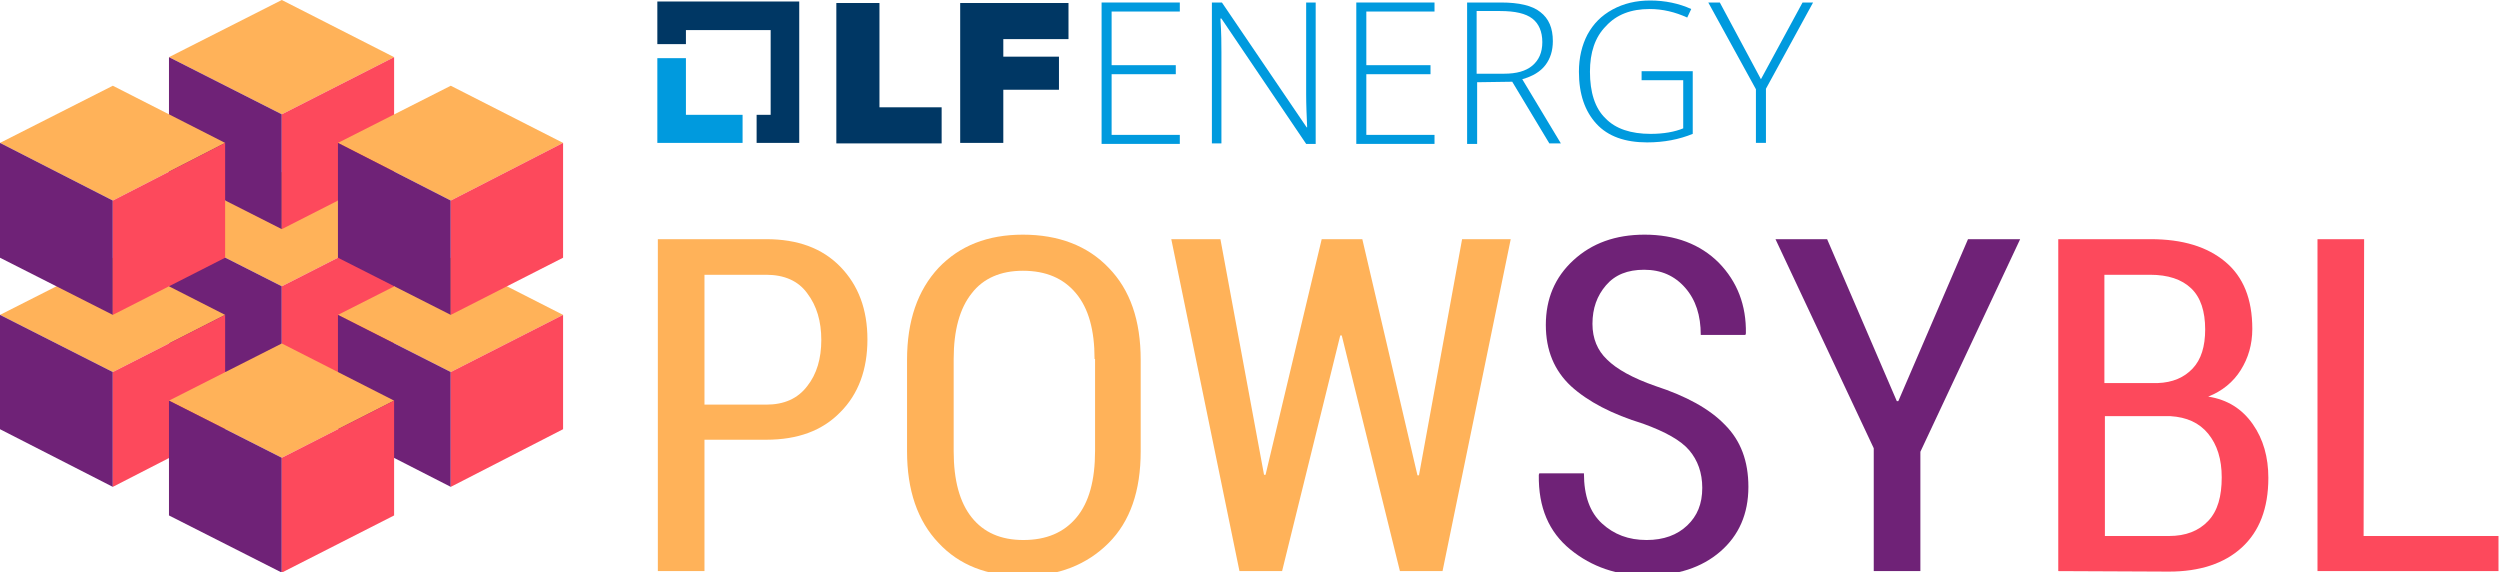
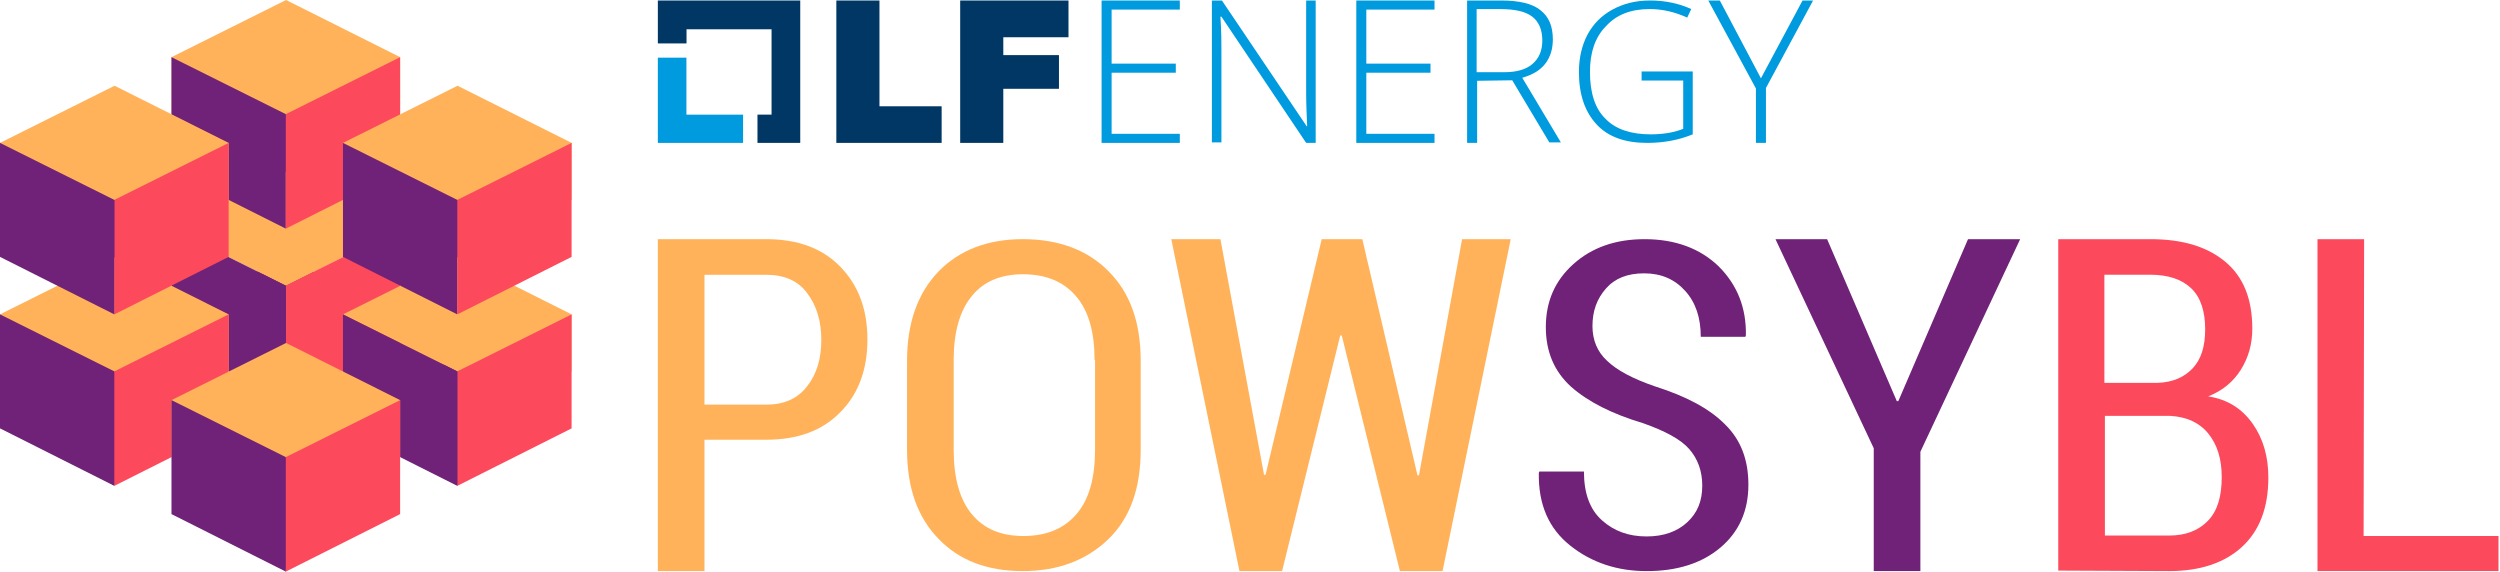
<svg xmlns="http://www.w3.org/2000/svg" version="1.1" id="Layer_1" x="0px" y="0px" viewBox="0 0 498.6 114" style="enable-background:new 0 0 498.6 114;" xml:space="preserve">
-   <style type="text/css">
+   <defs id="defs89">
+ 	
+ 	
+ 	
+ 	
+ 	
+ 	
+ 	
+ 	
+ 	
+ 	
+ 	
+ 	
+ 	
+ 	
+ 	
+ 	
+ 	
+ 	
+ 	
+ 	
+ 	
+ 
+ 	
+ 	
+ 	
+ 	
+ 	
+ 	
+ 	
+ 	
+ 	
+ 
+ 		
+ 		
+ 	</defs>
+   <style type="text/css" id="style2">
	.st0{fill:#FFB259;}
	.st1{fill:#6F2277;}
	.st2{fill:#FD495C;}
	.st3{fill:#009ADE;}
	.st4{fill:#003764;}
</style>
-   <g>
-     <polygon class="st0" points="33.7,45.7 56.2,34.3 78.6,45.7 56.2,57.1  " />
-     <polygon class="st1" points="33.7,45.7 56.2,57.1 56.2,79.9 33.7,68.5  " />
-     <polygon class="st2" points="78.6,45.7 78.6,68.5 56.2,79.9 56.2,57.1  " />
-     <polygon class="st0" points="67.4,62.8 89.9,51.4 112.3,62.8 89.9,74.2  " />
-     <polygon class="st1" points="67.4,62.8 89.9,74.2 89.9,97.1 67.4,85.6  " />
-     <polygon class="st2" points="112.3,62.8 112.3,85.6 89.9,97.1 89.9,74.2  " />
-     <polygon class="st0" points="0,62.8 22.5,51.4 44.9,62.8 22.5,74.2  " />
-     <polygon class="st1" points="0,62.8 22.5,74.2 22.5,97.1 0,85.6  " />
-     <polygon class="st2" points="44.9,62.8 44.9,85.6 22.5,97.1 22.5,74.2  " />
-     <polygon class="st0" points="33.7,79.9 56.2,68.5 78.6,79.9 56.2,91.3  " />
-     <polygon class="st1" points="33.7,79.9 56.2,91.3 56.2,114.2 33.7,102.8  " />
-     <polygon class="st2" points="78.6,79.9 78.6,102.8 56.2,114.2 56.2,91.3  " />
-     <polygon class="st0" points="33.7,11.4 56.2,0 78.6,11.4 56.2,22.8  " />
-     <polygon class="st1" points="33.7,11.4 56.2,22.8 56.2,45.7 33.7,34.3  " />
-     <polygon class="st2" points="78.6,11.4 78.6,34.3 56.2,45.7 56.2,22.8  " />
-     <polygon class="st0" points="67.4,28.5 89.9,17.1 112.3,28.5 89.9,40  " />
-     <polygon class="st1" points="67.4,28.5 89.9,40 89.9,62.8 67.4,51.4  " />
-     <polygon class="st2" points="112.3,28.5 112.3,51.4 89.9,62.8 89.9,40  " />
-     <polygon class="st0" points="0,28.5 22.5,17.1 44.9,28.5 22.5,40  " />
-     <polygon class="st1" points="0,28.5 22.5,40 22.5,62.8 0,51.4  " />
-     <polygon class="st2" points="44.9,28.5 44.9,51.4 22.5,62.8 22.5,40  " />
+   <path class="st0" d="M140.5,87.8v26.1h-9.3V47.7h21.6c6.3,0,11.2,1.8,14.8,5.5s5.4,8.5,5.4,14.5s-1.8,10.9-5.4,14.5  c-3.6,3.7-8.5,5.5-14.8,5.5h-12.3V87.8z M140.5,80.7h12.3c3.6,0,6.3-1.2,8.2-3.7c1.9-2.4,2.8-5.5,2.8-9.2s-0.9-6.8-2.8-9.3  c-1.8-2.5-4.6-3.7-8.2-3.7h-12.3V80.7z" id="path48" />
+   <path class="st0" d="m 227.5,89.695 c 0,7.68 -2.1,13.609 -6.4,17.789 -4.3,4.18 -10,6.416 -17.1,6.416 -7.1,0 -12.7,-2.139 -16.8,-6.416 -4.2,-4.277 -6.3,-10.207 -6.3,-17.789 V 72.002 c 0,-7.582 2.1,-13.512 6.3,-17.887 C 191.4,49.839 197,47.7 204,47.7 c 7.1,0 12.9,2.139 17.1,6.416 4.3,4.277 6.4,10.207 6.4,17.887 z m -9.2,-17.887 c 0,-5.638 -1.2,-9.818 -3.7,-12.735 -2.5,-2.916 -6,-4.374 -10.6,-4.374 -4.4,0 -7.9,1.458 -10.2,4.374 -2.4,2.916 -3.6,7.194 -3.6,12.735 v 17.887 c 0,5.638 1.2,9.915 3.6,12.832 2.4,2.916 5.8,4.374 10.3,4.374 4.6,0 8.1,-1.458 10.6,-4.374 2.5,-2.916 3.7,-7.194 3.7,-12.929 V 71.808 Z" id="path50" style="fill:#ffb259;stroke-width:0.986" />
+   <path class="st0" d="M282.7,94.8h0.3l8.6-47.1h9.7l-13.6,66.2h-8.5l-11.6-47h-0.3l-11.6,47h-8.5l-13.6-66.2h9.8l8.7,47h0.3l11.2-47  h8.1L282.7,94.8z" id="path52" />
+   <path class="st1" d="m 339.5,96.863 c 0,-2.921 -0.9,-5.354 -2.6,-7.301 -1.7,-1.947 -4.8,-3.602 -9.2,-5.16 -6.2,-1.85 -11,-4.284 -14.4,-7.301 -3.3,-3.018 -5,-6.912 -5,-11.877 0,-5.062 1.8,-9.249 5.5,-12.559 3.7,-3.31 8.4,-4.965 14.2,-4.965 6.1,0 11.1,1.85 14.8,5.452 3.7,3.699 5.5,8.275 5.4,13.727 l -0.1,0.292 h -8.9 c 0,-3.797 -1,-6.815 -3.1,-9.151 -2.1,-2.336 -4.8,-3.505 -8.2,-3.505 -3.3,0 -5.8,0.974 -7.6,3.018 -1.8,2.044 -2.7,4.478 -2.7,7.496 0,2.823 1,5.16 2.9,6.912 1.9,1.85 5.1,3.602 9.7,5.16 6.1,1.947 10.7,4.381 13.8,7.496 3.2,3.115 4.7,7.107 4.7,12.072 0,5.257 -1.9,9.443 -5.6,12.559 -3.7,3.115 -8.6,4.673 -14.7,4.673 -5.8,0 -10.9,-1.655 -15.2,-5.062 -4.3,-3.407 -6.4,-8.178 -6.3,-14.506 L 307,94.04 h 8.9 c 0,4.381 1.2,7.594 3.6,9.735 2.4,2.142 5.3,3.213 8.9,3.213 3.4,0 6.1,-0.974 8.1,-2.823 2,-1.85 3,-4.186 3,-7.301 z" id="path78" style="fill:#6f2277;stroke-width:0.987" />
+   <path class="st1" d="M378.3,80h0.3l13.9-32.3h10.4L383,90.1v23.8h-9.3V89.4l-19.6-41.7h10.3L378.3,80z" id="path80" />
+   <path class="st2" d="M 410.5,113.8 V 47.7 h 18.4 c 6.4,0 11.3,1.498 14.9,4.493 3.6,2.995 5.4,7.389 5.4,13.38 0,3.095 -0.8,5.791 -2.3,8.188 -1.5,2.396 -3.7,4.194 -6.5,5.292 3.9,0.599 6.8,2.496 8.9,5.492 2.1,2.995 3.1,6.59 3.1,10.684 0,6.091 -1.8,10.684 -5.3,13.879 -3.5,3.195 -8.4,4.793 -14.5,4.793 z m 9.3,-37.443 h 10.5 c 3,-0.1 5.3,-1.098 7,-2.896 1.7,-1.797 2.5,-4.393 2.5,-7.788 0,-3.595 -0.9,-6.39 -2.8,-8.188 -1.9,-1.797 -4.6,-2.696 -8.2,-2.696 h -9.1 v 21.567 z m 0,6.59 v 23.864 h 12.8 c 3.3,0 5.9,-0.998 7.8,-2.995 1.9,-1.997 2.7,-4.893 2.7,-8.687 0,-3.595 -0.9,-6.49 -2.7,-8.687 -1.8,-2.197 -4.3,-3.295 -7.5,-3.495 h -0.5 c 0,0 -12.6,0 -12.6,0 z" id="path82" style="fill:#fd495c;stroke-width:0.999" />
+   <path class="st2" d="M471.4,106.9h26.9v7h-36.1V47.7h9.3L471.4,106.9L471.4,106.9z" id="path84" />
+   <polygon style="fill:#009ade" id="polygon54" points="148.1,28.5 148.1,22.9 136.8,22.9 136.8,11.6 131.1,11.6 131.1,28.5 " class="st3" transform="matrix(1,0,0,1.005917,0.1,-0.1686391)" />
+   <polygon style="fill:#003764" id="polygon56" points="153.7,6 153.7,22.9 150.9,22.9 150.9,28.5 159.4,28.5 159.4,0.3 131.1,0.3 131.1,8.8 136.8,8.8 136.8,6 " class="st4" transform="matrix(1.003534,0,0,1.007092,-0.3632509,-0.2021277)" />
+   <path class="st4" d="m 166.8,0.1 h 8.6 v 21.097 h 12.4 V 28.5 h -21 z" id="path58" style="fill:#003764;stroke-width:1.007" />
+   <path class="st4" d="m 191.5,0.1 h 21.6 v 7.329 h -13 v 3.563 h 11.1 v 6.718 H 200.1 V 28.5 h -8.6 z" id="path60" style="fill:#003764;stroke-width:1.009" />
+   <path style="fill:#009ade;stroke-width:1.004" id="path64" d="M 235.3,28.5 H 219.7 V 0.1 h 15.6 v 1.813 h -13.6 v 10.776 h 12.8 v 1.813 h -12.8 v 12.186 h 13.6 z" class="st3" />
+   <path style="fill:#009ade;stroke-width:1.004" id="path66" d="m 262.5,28.5 h -2 L 243.6,3.323 h -0.2 c 0.2,3.021 0.2,5.237 0.2,6.748 v 18.329 h -1.9 V 0.1 h 2 l 16.9,25.077 h 0.1 c -0.1,-2.316 -0.2,-4.532 -0.2,-6.647 V 0.1 h 1.9 v 28.4 z" class="st3" />
+   <path style="fill:#009ade;stroke-width:1.004" id="path68" d="M 286.1,28.5 H 270.5 V 0.1 h 15.6 v 1.813 h -13.6 v 10.776 h 12.8 v 1.813 h -12.8 v 12.186 h 13.6 z" class="st3" />
+   <path style="fill:#009ade;stroke-width:1.004" id="path70" d="M 294.6,16.113 V 28.5 h -2 V 0.1 h 6.8 c 3.5,0 6.2,0.604 7.8,1.913 1.7,1.309 2.5,3.223 2.5,5.841 0,1.913 -0.5,3.525 -1.5,4.834 -1,1.309 -2.5,2.216 -4.6,2.82 l 7.7,12.891 H 309 l -7.4,-12.387 z m 0,-1.712 h 5.4 c 2.4,0 4.3,-0.504 5.6,-1.611 1.3,-1.108 2,-2.618 2,-4.733 0,-2.115 -0.7,-3.726 -2,-4.733 -1.3,-1.007 -3.4,-1.511 -6.4,-1.511 h -4.7 V 14.401 Z" class="st3" />
+   <path style="fill:#009ade;stroke-width:1.002" id="path72" d="m 327.3,14.25 h 10.3 v 12.544 C 334.9,27.898 331.9,28.5 328.5,28.5 c -4.4,0 -7.8,-1.204 -10.1,-3.713 -2.3,-2.509 -3.5,-5.921 -3.5,-10.437 0,-2.81 0.6,-5.319 1.7,-7.426 1.2,-2.208 2.8,-3.813 5,-5.018 C 323.8,0.702 326.3,0.1 329.1,0.1 c 3,0 5.8,0.602 8.2,1.706 l -0.8,1.706 c -2.4,-1.104 -4.9,-1.706 -7.5,-1.706 -3.7,0 -6.6,1.104 -8.7,3.412 -2.2,2.208 -3.2,5.319 -3.2,9.132 0,4.114 1,7.326 3.1,9.333 2,2.107 5.1,3.111 9,3.111 2.6,0 4.8,-0.401 6.5,-1.104 v -9.634 h -8.3 v -1.806 z" class="st3" />
+   <path style="fill:#009ade;stroke-width:1.007" id="path74" d="M 351.2,15.619 359.5,0.1 h 2.1 l -9.4,17.446 V 28.5 h -2 V 17.647 L 340.7,0.1 h 2.3 z" class="st3" />
+   <g id="g1059">
+     <rect y="93.229" x="22.417" height="3.436" width="0.696" id="rect991" style="fill:#6f2277;fill-opacity:1" />
+     <rect y="32.5" x="86.75" height="34.125" width="10.375" id="rect983" style="fill:#6f2277;fill-opacity:1" />
+     <rect y="62.7" x="68.4" height="11.367" width="22.8" id="rect892" style="fill:#ffb259;fill-opacity:1" />
+     <rect y="49" x="51.375" height="29.375" width="11.125" id="rect985" style="fill:#6f2277;fill-opacity:1" />
+     <rect y="12.707" x="51.796" height="38.007" width="10.607" id="rect981" style="fill:#6f2277;fill-opacity:1" />
+     <rect y="11.4" x="57.051" height="11.4" width="22.749" id="rect876" style="fill:#ffb259;fill-opacity:1" />
+     <rect y="11.4" x="34.2" height="11.367" width="22.8" id="rect874" style="fill:#ffb259;fill-opacity:1" />
+     <polygon transform="matrix(1.01559,0,0,1,34.2,-51.4)" class="st0" points="22.5,51.4 44.9,62.8 22.5,74.2 0,62.8 " id="polygon16-3-3" style="fill:#ffb259" />
+     <polygon transform="matrix(1.01559,0,0,1,34.2,-17.2)" class="st0" points="44.9,62.8 22.5,74.2 0,62.8 22.5,51.4 " id="polygon16-3-7" style="fill:#ffb259" />
+     <polygon transform="matrix(1.013333,0,0,0.9970845,34.2,-51.21691)" class="st1" points="0,62.8 22.5,74.2 22.5,97.1 0,85.6 " id="polygon18-60-20" style="fill:#6f2277" />
+     <rect y="30.561" x="16.971" height="37.3" width="12.374" id="rect979" style="fill:#6f2277;fill-opacity:1" />
+     <polygon transform="matrix(1.01559,0,0,1,0,-34.3)" class="st0" points="0,62.8 22.5,51.4 44.9,62.8 22.5,74.2 " id="polygon16-3-9" style="fill:#ffb259;fill-opacity:1" />
+     <polygon transform="matrix(1.017857,0,0,0.9970845,34.09822,-51.21691)" class="st2" points="44.9,62.8 44.9,85.6 22.5,97.1 22.5,74.2 " id="polygon20-6-2" style="fill:#fd495c" />
+     <polygon transform="matrix(1.017857,0,0,0.9970845,34.09822,-17.01691)" class="st2" points="44.9,62.8 44.9,85.6 22.5,97.1 22.5,74.2 " id="polygon20-6-5" style="fill:#fd495c" />
+     <rect y="96.445" x="91.148" height="0.426" width="0.09" id="rect1011" style="fill:#6f2277;fill-opacity:1" />
+     <rect y="94.571" x="90.83" height="2.044" width="0.751" id="rect1009" style="fill:#6f2277;fill-opacity:1" />
+     <rect y="71.618" x="88.477" height="23.29" width="5.48" id="rect1007" style="fill:#6f2277;fill-opacity:1" />
+     <polygon transform="matrix(1.01559,0,0,1,68.4,-0.1)" class="st0" points="44.9,62.8 22.5,74.2 0,62.8 22.5,51.4 " id="polygon16-3-29" style="fill:#ffb259" />
+     <polygon transform="matrix(1.013333,0,0,0.9970845,34.2,-17.01691)" class="st1" points="0,62.8 22.5,74.2 22.5,97.1 0,85.6 " id="polygon18-60-9" style="fill:#6f2277" />
+     <rect y="70.125" x="19.375" height="23.625" width="6.062" id="rect987" style="fill:#6f2277;fill-opacity:1" />
+     <polygon transform="matrix(1.01559,0,0,1,0,-0.1)" class="st0" points="44.9,62.8 22.5,74.2 0,62.8 22.5,51.4 " id="polygon16-3-1" style="fill:#ffb259" />
+     <rect y="62.7" x="0" height="11.4" width="22.851" id="rect904" style="fill:#ffb259;fill-opacity:1" />
+     <rect y="96.613" x="22.77" height="0.262" width="0.078" id="rect995" style="fill:#6f2277;fill-opacity:1" />
+     <polygon transform="matrix(1.013333,0,0,0.9970845,0,0.0830902)" class="st1" points="0,62.8 22.5,74.2 22.5,97.1 0,85.6 " id="polygon18-60-2" style="fill:#6f2277;fill-opacity:1" />
+     <rect y="62.7" x="22.8" height="11.367" width="22.8" id="rect902" style="fill:#ffb259;fill-opacity:1" />
+     <polygon transform="matrix(1.017857,0,0,0.9970845,-0.1017847,0.0830902)" class="st2" points="44.9,62.8 44.9,85.6 22.5,97.1 22.5,74.2 " id="polygon20-6-6" style="fill:#fd495c" />
+     <rect y="28.5" x="22.8" height="11.367" width="22.8" id="rect872" style="fill:#ffb259;fill-opacity:1" />
+     <polygon transform="matrix(1.017857,0,0,0.9970845,-0.1017847,-34.11691)" class="st2" points="44.9,62.8 44.9,85.6 22.5,97.1 22.5,74.2 " id="polygon20-6-7" style="fill:#fd495c" />
+     <rect y="28.5" x="0" height="11.367" width="22.8" id="rect870" style="fill:#ffb259;fill-opacity:1" />
+     <polygon transform="matrix(1.013333,0,0,0.9970845,0,-34.11691)" class="st1" points="0,62.8 22.5,74.2 22.5,97.1 0,85.6 " id="polygon18-60-8" style="fill:#6f2277" />
+     <rect y="28.5" x="68.4" height="11.367" width="22.8" id="rect878" style="fill:#ffb259;fill-opacity:1" />
+     <polygon transform="matrix(1.01559,0,0,1,68.4,-34.3)" class="st0" points="44.9,62.8 22.5,74.2 0,62.8 22.5,51.4 " id="polygon16-3-73" style="fill:#ffb259" />
+     <rect y="28.5" x="91.2" height="11.367" width="22.8" id="rect886" style="fill:#ffb259;fill-opacity:1" />
+     <polygon transform="matrix(1.013333,0,0,0.9970845,68.4,-34.11691)" class="st1" points="0,62.8 22.5,74.2 22.5,97.1 0,85.6 " id="polygon18-60-6" style="fill:#6f2277" />
+     <polygon transform="matrix(1.017857,0,0,0.9970845,68.29821,-34.11691)" class="st2" points="44.9,62.8 44.9,85.6 22.5,97.1 22.5,74.2 " id="polygon20-6-1" style="fill:#fd495c" />
+     <rect y="62.7" x="91.2" height="11.367" width="22.8" id="rect890" style="fill:#ffb259;fill-opacity:1" />
+     <polygon transform="matrix(1.017857,0,0,0.9970845,68.29821,0.0830902)" class="st2" points="44.9,62.8 44.9,85.6 22.5,97.1 22.5,74.2 " id="polygon20-6-19" style="fill:#fd495c" />
+     <polygon transform="matrix(1.013333,0,0,0.9970845,68.4,0.0830902)" class="st1" points="0,62.8 22.5,74.2 22.5,97.1 0,85.6 " id="polygon18-60-3" style="fill:#6f2277" />
+     <rect y="113.414" x="56.938" height="0.535" width="0.125" id="rect1001" style="fill:#6f2277;fill-opacity:1" />
+     <rect y="109.758" x="56.414" height="3.766" width="1.227" id="rect999" style="fill:#6f2277;fill-opacity:1" />
+     <rect y="86.812" x="50.438" height="23.312" width="12.125" id="rect997" style="fill:#6f2277;fill-opacity:1" />
+     <polygon transform="matrix(1.01559,0,0,1,34.2,17)" class="st0" points="44.9,62.8 22.5,74.2 0,62.8 22.5,51.4 " id="polygon16-3-2" style="fill:#ffb259" />
+     <rect y="79.8" x="34.2" height="11.4" width="22.851" id="rect900" style="fill:#ffb259;fill-opacity:1" />
+     <polygon transform="matrix(1.013333,0,0,0.9970845,34.2,17.18309)" class="st1" points="0,62.8 22.5,74.2 22.5,97.1 0,85.6 " id="polygon18-60-28" style="fill:#6f2277" />
+     <rect y="79.8" x="57" height="11.367" width="22.8" id="rect896" style="fill:#ffb259;fill-opacity:1" />
+     <polygon transform="matrix(1.017857,0,0,0.9970845,34.09822,17.18309)" class="st2" points="44.9,62.8 44.9,85.6 22.5,97.1 22.5,74.2 " id="polygon20-6-9" style="fill:#fd495c" />
  </g>
-   <path class="st0" d="M140.5,87.8v26.1h-9.3V47.7h21.6c6.3,0,11.2,1.8,14.8,5.5s5.4,8.5,5.4,14.5s-1.8,10.9-5.4,14.5  c-3.6,3.7-8.5,5.5-14.8,5.5h-12.3V87.8z M140.5,80.7h12.3c3.6,0,6.3-1.2,8.2-3.7c1.9-2.4,2.8-5.5,2.8-9.2s-0.9-6.8-2.8-9.3  c-1.8-2.5-4.6-3.7-8.2-3.7h-12.3V80.7z" />
-   <path class="st0" d="M227.5,90c0,7.9-2.1,14-6.4,18.3s-10,6.6-17.1,6.6s-12.7-2.2-16.8-6.6c-4.2-4.4-6.3-10.5-6.3-18.3V71.8  c0-7.8,2.1-13.9,6.3-18.4c4.2-4.4,9.8-6.6,16.8-6.6c7.1,0,12.9,2.2,17.1,6.6c4.3,4.4,6.4,10.5,6.4,18.4V90z M218.3,71.6  c0-5.8-1.2-10.1-3.7-13.1s-6-4.5-10.6-4.5c-4.4,0-7.9,1.5-10.2,4.5c-2.4,3-3.6,7.4-3.6,13.1V90c0,5.8,1.2,10.2,3.6,13.2  c2.4,3,5.8,4.5,10.3,4.5c4.6,0,8.1-1.5,10.6-4.5s3.7-7.4,3.7-13.3V71.6H218.3z" />
-   <path class="st0" d="M282.7,94.8h0.3l8.6-47.1h9.7l-13.6,66.2h-8.5l-11.6-47h-0.3l-11.6,47h-8.5l-13.6-66.2h9.8l8.7,47h0.3l11.2-47  h8.1L282.7,94.8z" />
-   <g>
-     <polygon class="st3" points="136.8,22.9 136.8,11.6 131.1,11.6 131.1,28.5 148.1,28.5 148.1,22.9  " />
-     <polygon class="st4" points="159.4,0.3 131.1,0.3 131.1,8.8 136.8,8.8 136.8,6 153.7,6 153.7,22.9 150.9,22.9 150.9,28.5    159.4,28.5  " />
-     <g>
-       <path class="st4" d="M166.8,0.6h8.6v20.8h12.4v7.2h-21V0.6z" />
-       <path class="st4" d="M191.5,0.6h21.6v7.2h-13v3.5h11.1v6.6h-11.1v10.6h-8.6V0.6z" />
-     </g>
-     <path class="st3" d="M235.3,28.7h-15.6V0.5h15.6v1.8h-13.6V13h12.8v1.8h-12.8v12.1h13.6V28.7z" />
-     <path class="st3" d="M262.5,28.7h-2l-16.9-25h-0.2c0.2,3,0.2,5.2,0.2,6.7v18.2h-1.9V0.5h2l16.9,24.9h0.1c-0.1-2.3-0.2-4.5-0.2-6.6   V0.5h1.9v28.2H262.5z" />
-     <path class="st3" d="M286.1,28.7h-15.6V0.5h15.6v1.8h-13.6V13h12.8v1.8h-12.8v12.1h13.6V28.7z" />
-     <path class="st3" d="M294.6,16.4v12.3h-2V0.5h6.8c3.5,0,6.2,0.6,7.8,1.9c1.7,1.3,2.5,3.2,2.5,5.8c0,1.9-0.5,3.5-1.5,4.8   s-2.5,2.2-4.6,2.8l7.7,12.8H309l-7.4-12.3L294.6,16.4L294.6,16.4z M294.6,14.7h5.4c2.4,0,4.3-0.5,5.6-1.6c1.3-1.1,2-2.6,2-4.7   s-0.7-3.7-2-4.7s-3.4-1.5-6.4-1.5h-4.7v12.5H294.6z" />
-     <path class="st3" d="M327.3,14.2h10.3v12.5c-2.7,1.1-5.7,1.7-9.1,1.7c-4.4,0-7.8-1.2-10.1-3.7c-2.3-2.5-3.5-5.9-3.5-10.4   c0-2.8,0.6-5.3,1.7-7.4c1.2-2.2,2.8-3.8,5-5s4.7-1.8,7.5-1.8c3,0,5.8,0.6,8.2,1.7l-0.8,1.7c-2.4-1.1-4.9-1.7-7.5-1.7   c-3.7,0-6.6,1.1-8.7,3.4c-2.2,2.2-3.2,5.3-3.2,9.1c0,4.1,1,7.3,3.1,9.3c2,2.1,5.1,3.1,9,3.1c2.6,0,4.8-0.4,6.5-1.1V16h-8.3v-1.8   H327.3z" />
-     <path class="st3" d="M351.2,15.8l8.3-15.3h2.1l-9.4,17.2v10.8h-2V17.8l-9.5-17.3h2.3L351.2,15.8z" />
-   </g>
-   <path class="st1" d="M339.5,97.3c0-3-0.9-5.5-2.6-7.5s-4.8-3.7-9.2-5.3c-6.2-1.9-11-4.4-14.4-7.5c-3.3-3.1-5-7.1-5-12.2  c0-5.2,1.8-9.5,5.5-12.9s8.4-5.1,14.2-5.1c6.1,0,11.1,1.9,14.8,5.6c3.7,3.8,5.5,8.5,5.4,14.1l-0.1,0.3h-8.9c0-3.9-1-7-3.1-9.4  s-4.8-3.6-8.2-3.6c-3.3,0-5.8,1-7.6,3.1c-1.8,2.1-2.7,4.6-2.7,7.7c0,2.9,1,5.3,2.9,7.1c1.9,1.9,5.1,3.7,9.7,5.3  c6.1,2,10.7,4.5,13.8,7.7c3.2,3.2,4.7,7.3,4.7,12.4c0,5.4-1.9,9.7-5.6,12.9c-3.7,3.2-8.6,4.8-14.7,4.8c-5.8,0-10.9-1.7-15.2-5.2  c-4.3-3.5-6.4-8.4-6.3-14.9l0.1-0.3h8.9c0,4.5,1.2,7.8,3.6,10s5.3,3.3,8.9,3.3c3.4,0,6.1-1,8.1-2.9S339.5,100.5,339.5,97.3z" />
-   <path class="st1" d="M378.3,80h0.3l13.9-32.3h10.4L383,90.1v23.8h-9.3V89.4l-19.6-41.7h10.3L378.3,80z" />
-   <path class="st2" d="M410.5,113.9V47.7h18.4c6.4,0,11.3,1.5,14.9,4.5s5.4,7.4,5.4,13.4c0,3.1-0.8,5.8-2.3,8.2s-3.7,4.2-6.5,5.3  c3.9,0.6,6.8,2.5,8.9,5.5s3.1,6.6,3.1,10.7c0,6.1-1.8,10.7-5.3,13.9c-3.5,3.2-8.4,4.8-14.5,4.8L410.5,113.9L410.5,113.9z   M419.8,76.4h10.5c3-0.1,5.3-1.1,7-2.9s2.5-4.4,2.5-7.8c0-3.6-0.9-6.4-2.8-8.2s-4.6-2.7-8.2-2.7h-9.1v21.6H419.8z M419.8,83v23.9  h12.8c3.3,0,5.9-1,7.8-3s2.7-4.9,2.7-8.7c0-3.6-0.9-6.5-2.7-8.7c-1.8-2.2-4.3-3.3-7.5-3.5h-0.5C432.4,83,419.8,83,419.8,83z" />
-   <path class="st2" d="M471.4,106.9h26.9v7h-36.1V47.7h9.3L471.4,106.9L471.4,106.9z" />
</svg>
